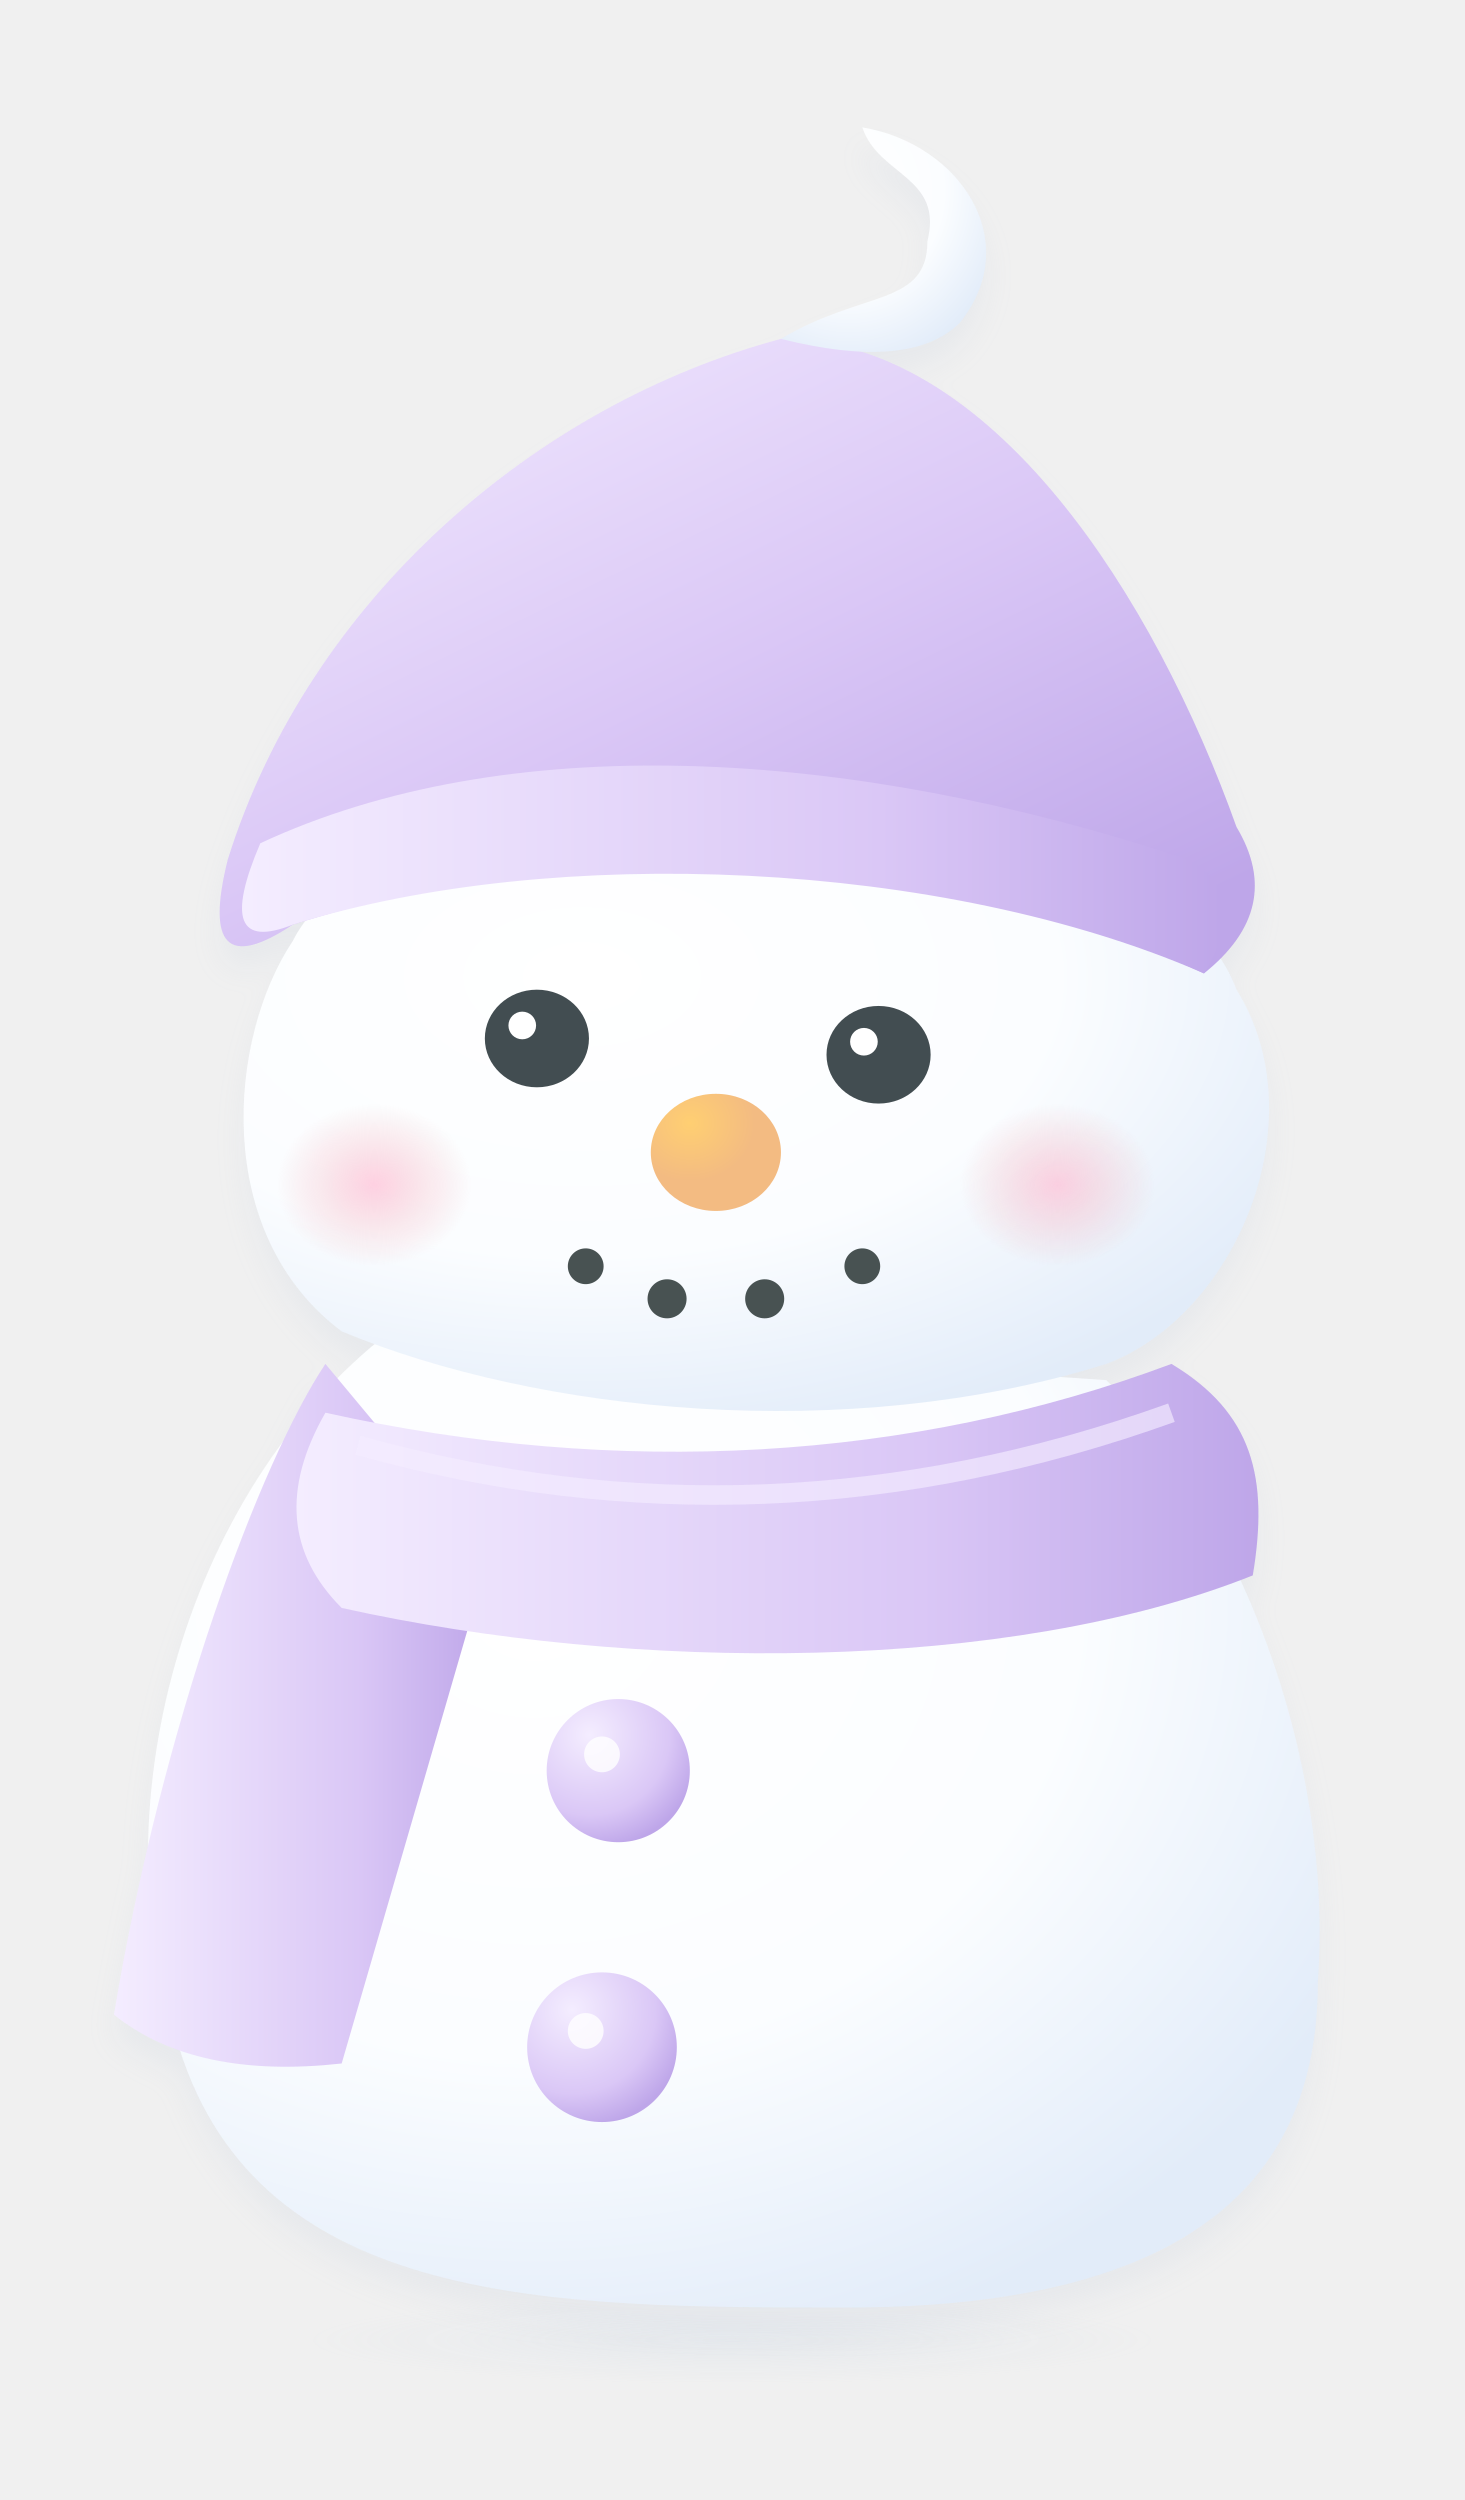
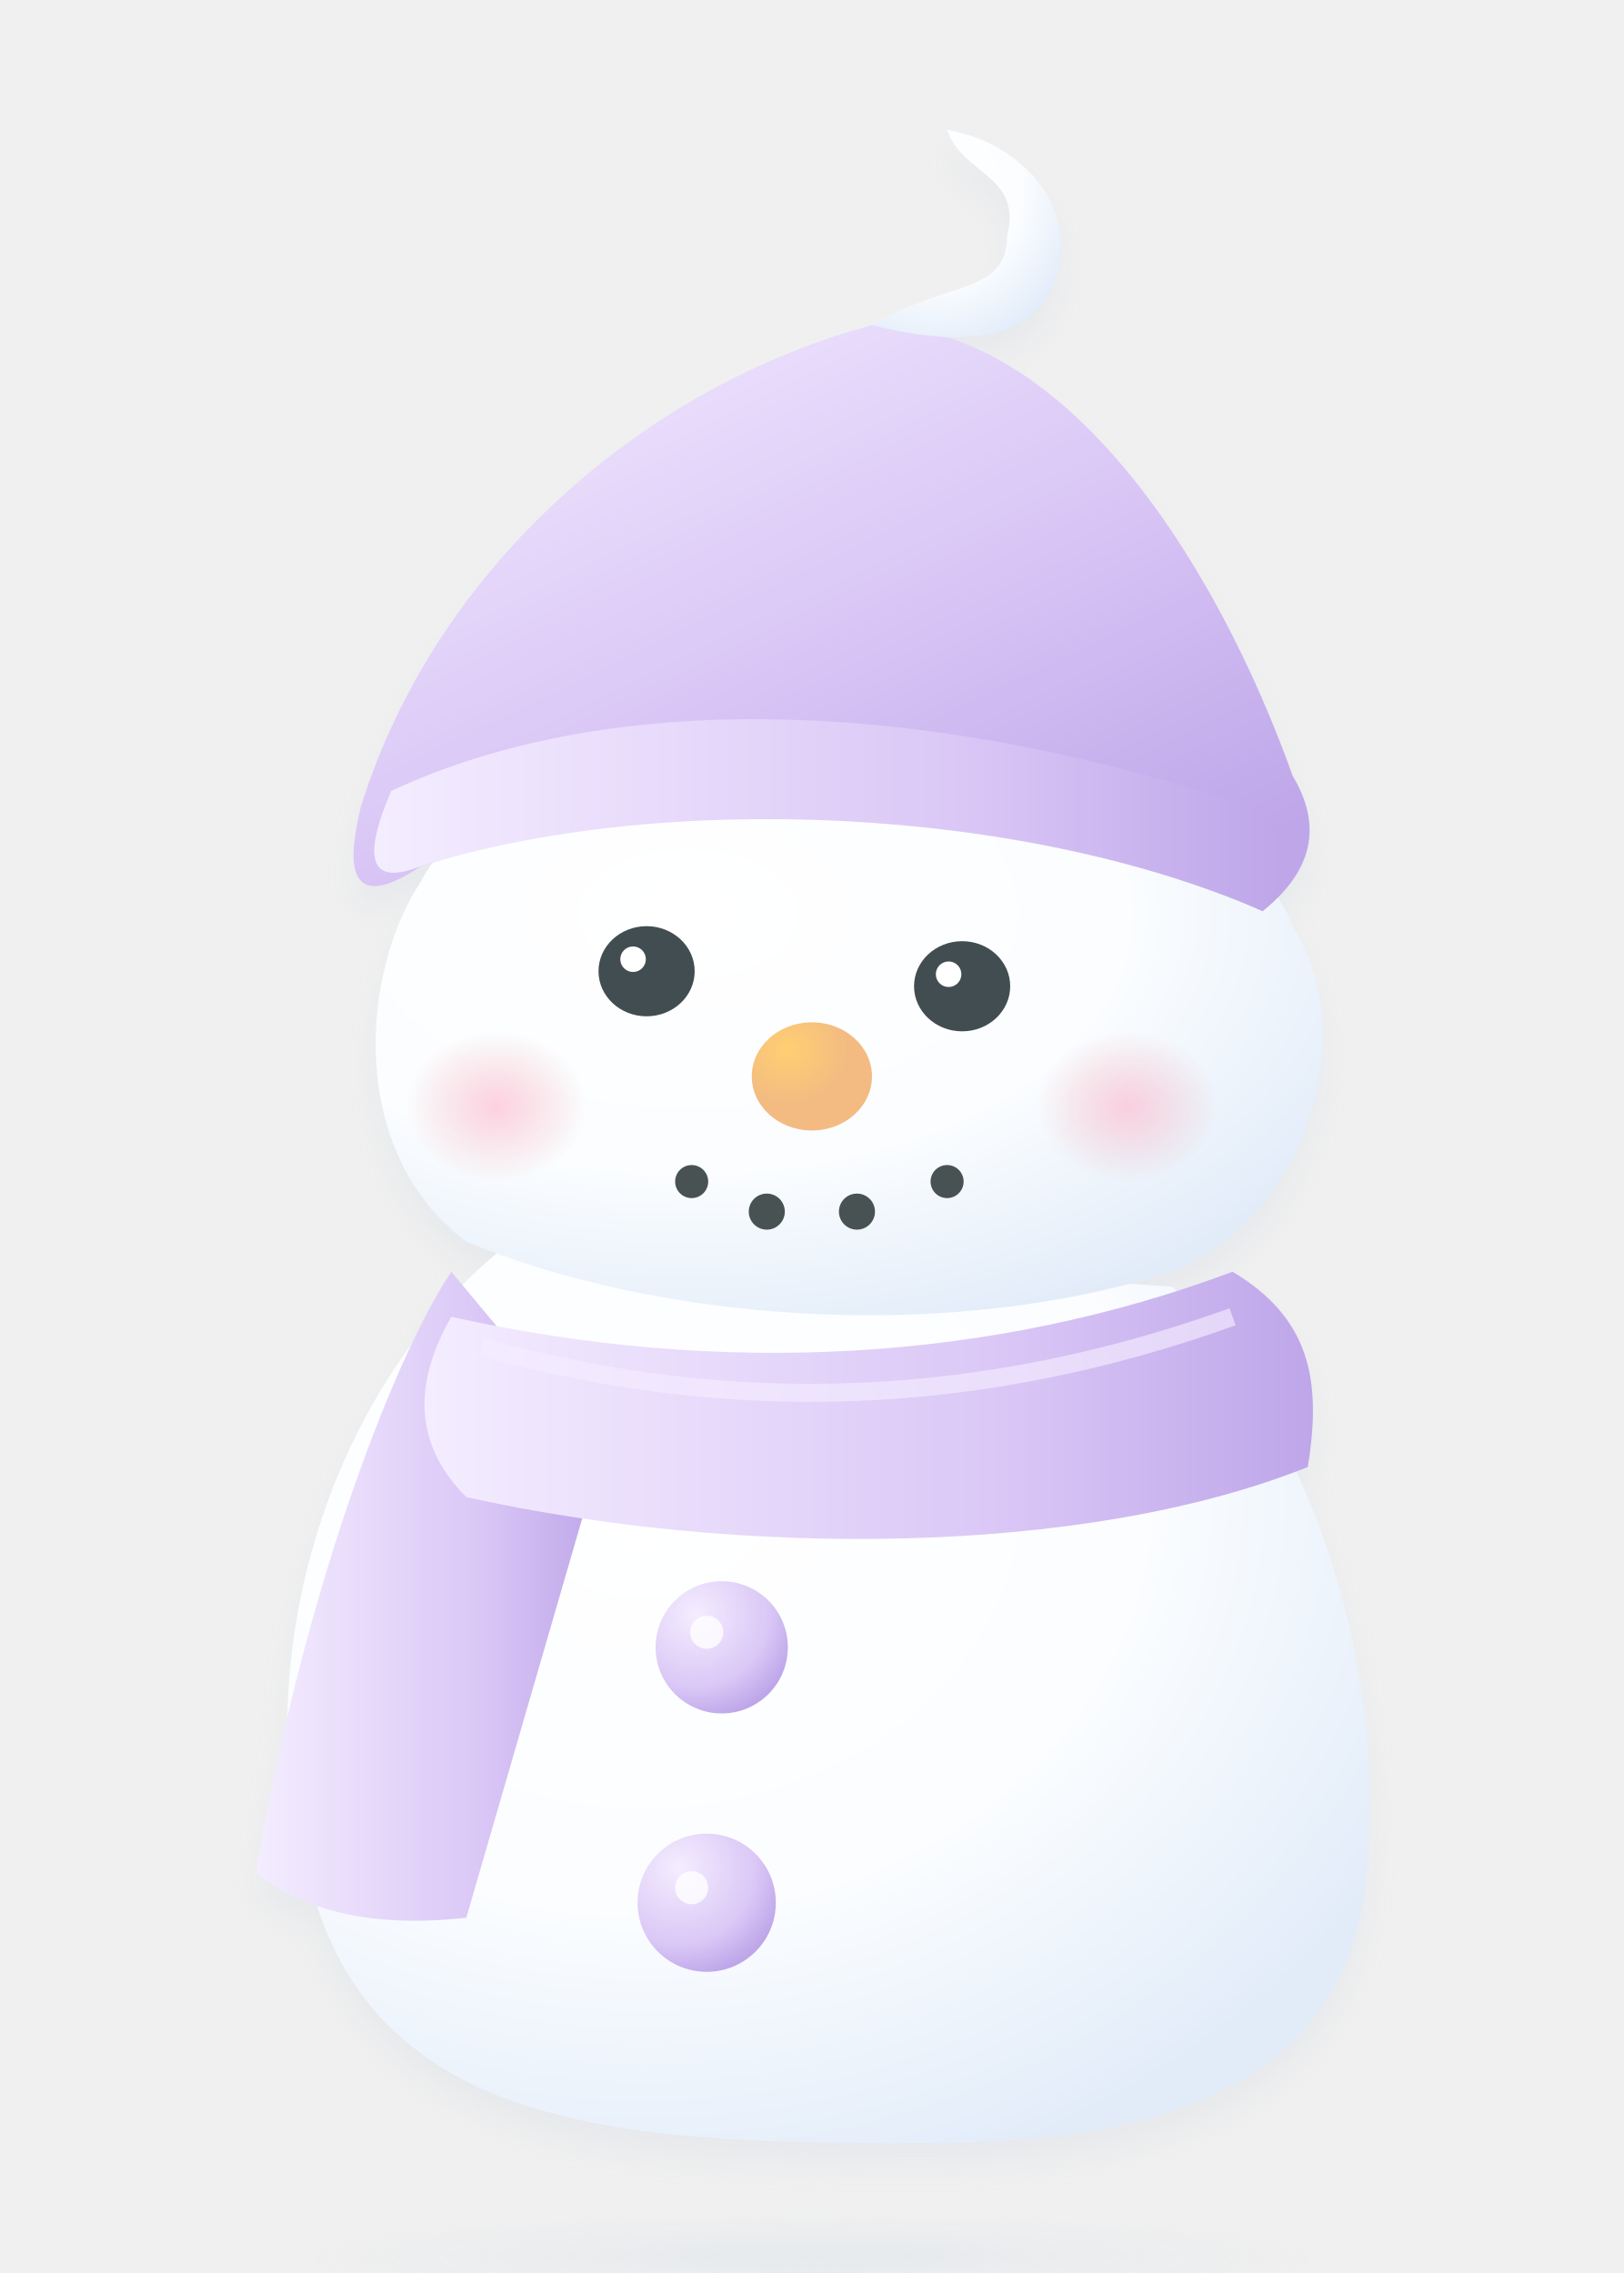
- <svg xmlns="http://www.w3.org/2000/svg" viewBox="-4 -3 90 150" width="82" height="140" preserveAspectRatio="xMidYMid meet">
+ <svg xmlns="http://www.w3.org/2000/svg" viewBox="0 0 100 140" width="100" height="140" preserveAspectRatio="xMidYMid meet">
  <defs>
    <radialGradient id="snow" cx="33%" cy="28%" r="80%">
      <stop stop-color="#fff" />
      <stop offset=".58" stop-color="#fbfdff" />
      <stop offset="1" stop-color="#e2ecf9" />
    </radialGradient>
    <linearGradient id="hat" x1="0" y1="0" x2=".8" y2="1">
      <stop stop-color="#f4edff" />
      <stop offset=".55" stop-color="#dac7f6" />
      <stop offset="1" stop-color="#bea6e9" />
    </linearGradient>
    <linearGradient id="scarf">
      <stop stop-color="#f4edff" />
      <stop offset=".65" stop-color="#dac7f6" />
      <stop offset="1" stop-color="#bea6e9" />
    </linearGradient>
    <radialGradient id="button" cx="30%" cy="25%" r="80%">
      <stop stop-color="#f4edff" />
      <stop offset=".7" stop-color="#dac7f6" />
      <stop offset="1" stop-color="#bea6e9" />
    </radialGradient>
    <radialGradient id="nose" cx="30%" cy="25%">
      <stop stop-color="#ffcf72" />
      <stop offset="1" stop-color="#f3bb82" />
    </radialGradient>
    <radialGradient id="blush">
      <stop stop-color="#ffb9d2" stop-opacity=".65" />
      <stop offset="1" stop-color="#edb5b8" stop-opacity="0" />
    </radialGradient>
    <radialGradient id="floor-shadow">
      <stop stop-color="#9db9d8" stop-opacity=".12" />
      <stop offset=".6" stop-color="#9db9d8" stop-opacity=".05" />
      <stop offset="1" stop-color="#9db9d8" stop-opacity="0" />
    </radialGradient>
-     <filter id="object-shadow" filterUnits="userSpaceOnUse" x="-10" y="-10" width="102" height="164" color-interpolation-filters="sRGB">
+     <filter id="object-shadow" filterUnits="userSpaceOnUse" x="-10" y="-10" width="120" height="164" color-interpolation-filters="sRGB">
      <feGaussianBlur in="SourceAlpha" stdDeviation=".85" result="soft-shadow" />
      <feOffset in="soft-shadow" dy="1.4" result="offset-shadow" />
      <feFlood flood-color="#96acce" flood-opacity=".10" />
      <feComposite in2="offset-shadow" operator="in" />
      <feMerge>
        <feMergeNode />
        <feMergeNode in="SourceGraphic" />
      </feMerge>
    </filter>
  </defs>
-   <ellipse cx="41.0" cy="139" rx="26.24" ry="2.7" fill="url(#floor-shadow)" />
+   <ellipse cx="50.0" cy="139" rx="32.0" ry="2.7" fill="url(#floor-shadow)" />
  <g filter="url(#object-shadow)">
-     <path d="M20 77 C7 87 2 107 7 121 C12 137 30 137 48 137 C68 137 77 130 77 117 C78 103 72 88 64 80Z" fill="url(#snow)" />
-     <path d="M14 53 C17 47 29 44 42 45 C56 46 69 48 72 56 C77 64 72 76 64 79 C48 84 29 82 17 77 C9 71 10 59 14 53Z" fill="url(#snow)" />
-     <ellipse cx="19" cy="68" rx="6" ry="5" fill="url(#blush)" />
-     <ellipse cx="61" cy="68" rx="6" ry="5" fill="url(#blush)" />
-     <ellipse cx="29" cy="59" rx="3.2" ry="3" fill="#424d51" />
-     <ellipse cx="50" cy="60" rx="3.2" ry="3" fill="#424d51" />
-     <circle cx="28.1" cy="58.2" r=".85" fill="#fff" />
-     <circle cx="49.1" cy="59.2" r=".85" fill="#fff" />
-     <ellipse cx="40" cy="66" rx="4" ry="3.6" fill="url(#nose)" />
-     <g fill="#485252">
-       <circle cx="32" cy="73" r="1.1" />
-       <circle cx="37" cy="75" r="1.2" />
-       <circle cx="43" cy="75" r="1.2" />
-       <circle cx="49" cy="73" r="1.1" />
+     <g id="item-model" transform="translate(12.98508 5.223881) scale(0.925373)">
+       <path d="M20 77 C7 87 2 107 7 121 C12 137 30 137 48 137 C68 137 77 130 77 117 C78 103 72 88 64 80Z" fill="url(#snow)" />
+       <path d="M14 53 C17 47 29 44 42 45 C56 46 69 48 72 56 C77 64 72 76 64 79 C48 84 29 82 17 77 C9 71 10 59 14 53Z" fill="url(#snow)" />
+       <ellipse cx="19" cy="68" rx="6" ry="5" fill="url(#blush)" />
+       <ellipse cx="61" cy="68" rx="6" ry="5" fill="url(#blush)" />
+       <ellipse cx="29" cy="59" rx="3.2" ry="3" fill="#424d51" />
+       <ellipse cx="50" cy="60" rx="3.2" ry="3" fill="#424d51" />
+       <circle cx="28.1" cy="58.2" r=".85" fill="#fff" />
+       <circle cx="49.1" cy="59.2" r=".85" fill="#fff" />
+       <ellipse cx="40" cy="66" rx="4" ry="3.6" fill="url(#nose)" />
+       <g fill="#485252">
+         <circle cx="32" cy="73" r="1.1" />
+         <circle cx="37" cy="75" r="1.2" />
+         <circle cx="43" cy="75" r="1.2" />
+         <circle cx="49" cy="73" r="1.1" />
+       </g>
+       <path d="M16 79 C12 85 6 101 3 119 Q8 123 17 122 L26 91Z" fill="url(#scarf)" />
+       <path d="M16 82 C34 86 52 85 68 79 C73 82 74 86 73 92 C58 98 35 98 17 94 Q12 89 16 82Z" fill="url(#scarf)" />
+       <path d="M18 84 Q43 91 68 82" fill="none" stroke="#f4edff" stroke-width="1.2" opacity=".65" />
+       <path d="M10 48 C15 32 29 20 44 16 C57 16 67 32 72 46 Q75 51 70 55 C53 47 33 46 14 52 Q8 56 10 48Z" fill="url(#hat)" />
+       <path d="M12 47 C27 40 48 41 69 48 Q73 50 70 55 C54 48 30 47 14 52 Q9 54 12 47Z" fill="url(#scarf)" />
+       <path d="M44 16 C49 13 53 14 53 10 C54 6 50 6 49 3 C55 4 59 10 55 15 Q52 18 44 16Z" fill="url(#snow)" />
+       <circle cx="34" cy="104" r="4.4" fill="url(#button)" />
+       <circle cx="33" cy="103" r="1.1" fill="#fff" opacity=".8" />
+       <circle cx="33" cy="121" r="4.6" fill="url(#button)" />
+       <circle cx="32" cy="120" r="1.1" fill="#fff" opacity=".8" />
    </g>
-     <path d="M16 79 C12 85 6 101 3 119 Q8 123 17 122 L26 91Z" fill="url(#scarf)" />
-     <path d="M16 82 C34 86 52 85 68 79 C73 82 74 86 73 92 C58 98 35 98 17 94 Q12 89 16 82Z" fill="url(#scarf)" />
-     <path d="M18 84 Q43 91 68 82" fill="none" stroke="#f4edff" stroke-width="1.2" opacity=".65" />
-     <path d="M10 48 C15 32 29 20 44 16 C57 16 67 32 72 46 Q75 51 70 55 C53 47 33 46 14 52 Q8 56 10 48Z" fill="url(#hat)" />
-     <path d="M12 47 C27 40 48 41 69 48 Q73 50 70 55 C54 48 30 47 14 52 Q9 54 12 47Z" fill="url(#scarf)" />
-     <path d="M44 16 C49 13 53 14 53 10 C54 6 50 6 49 3 C55 4 59 10 55 15 Q52 18 44 16Z" fill="url(#snow)" />
-     <circle cx="34" cy="104" r="4.4" fill="url(#button)" />
-     <circle cx="33" cy="103" r="1.1" fill="#fff" opacity=".8" />
-     <circle cx="33" cy="121" r="4.6" fill="url(#button)" />
-     <circle cx="32" cy="120" r="1.1" fill="#fff" opacity=".8" />
  </g>
</svg>
